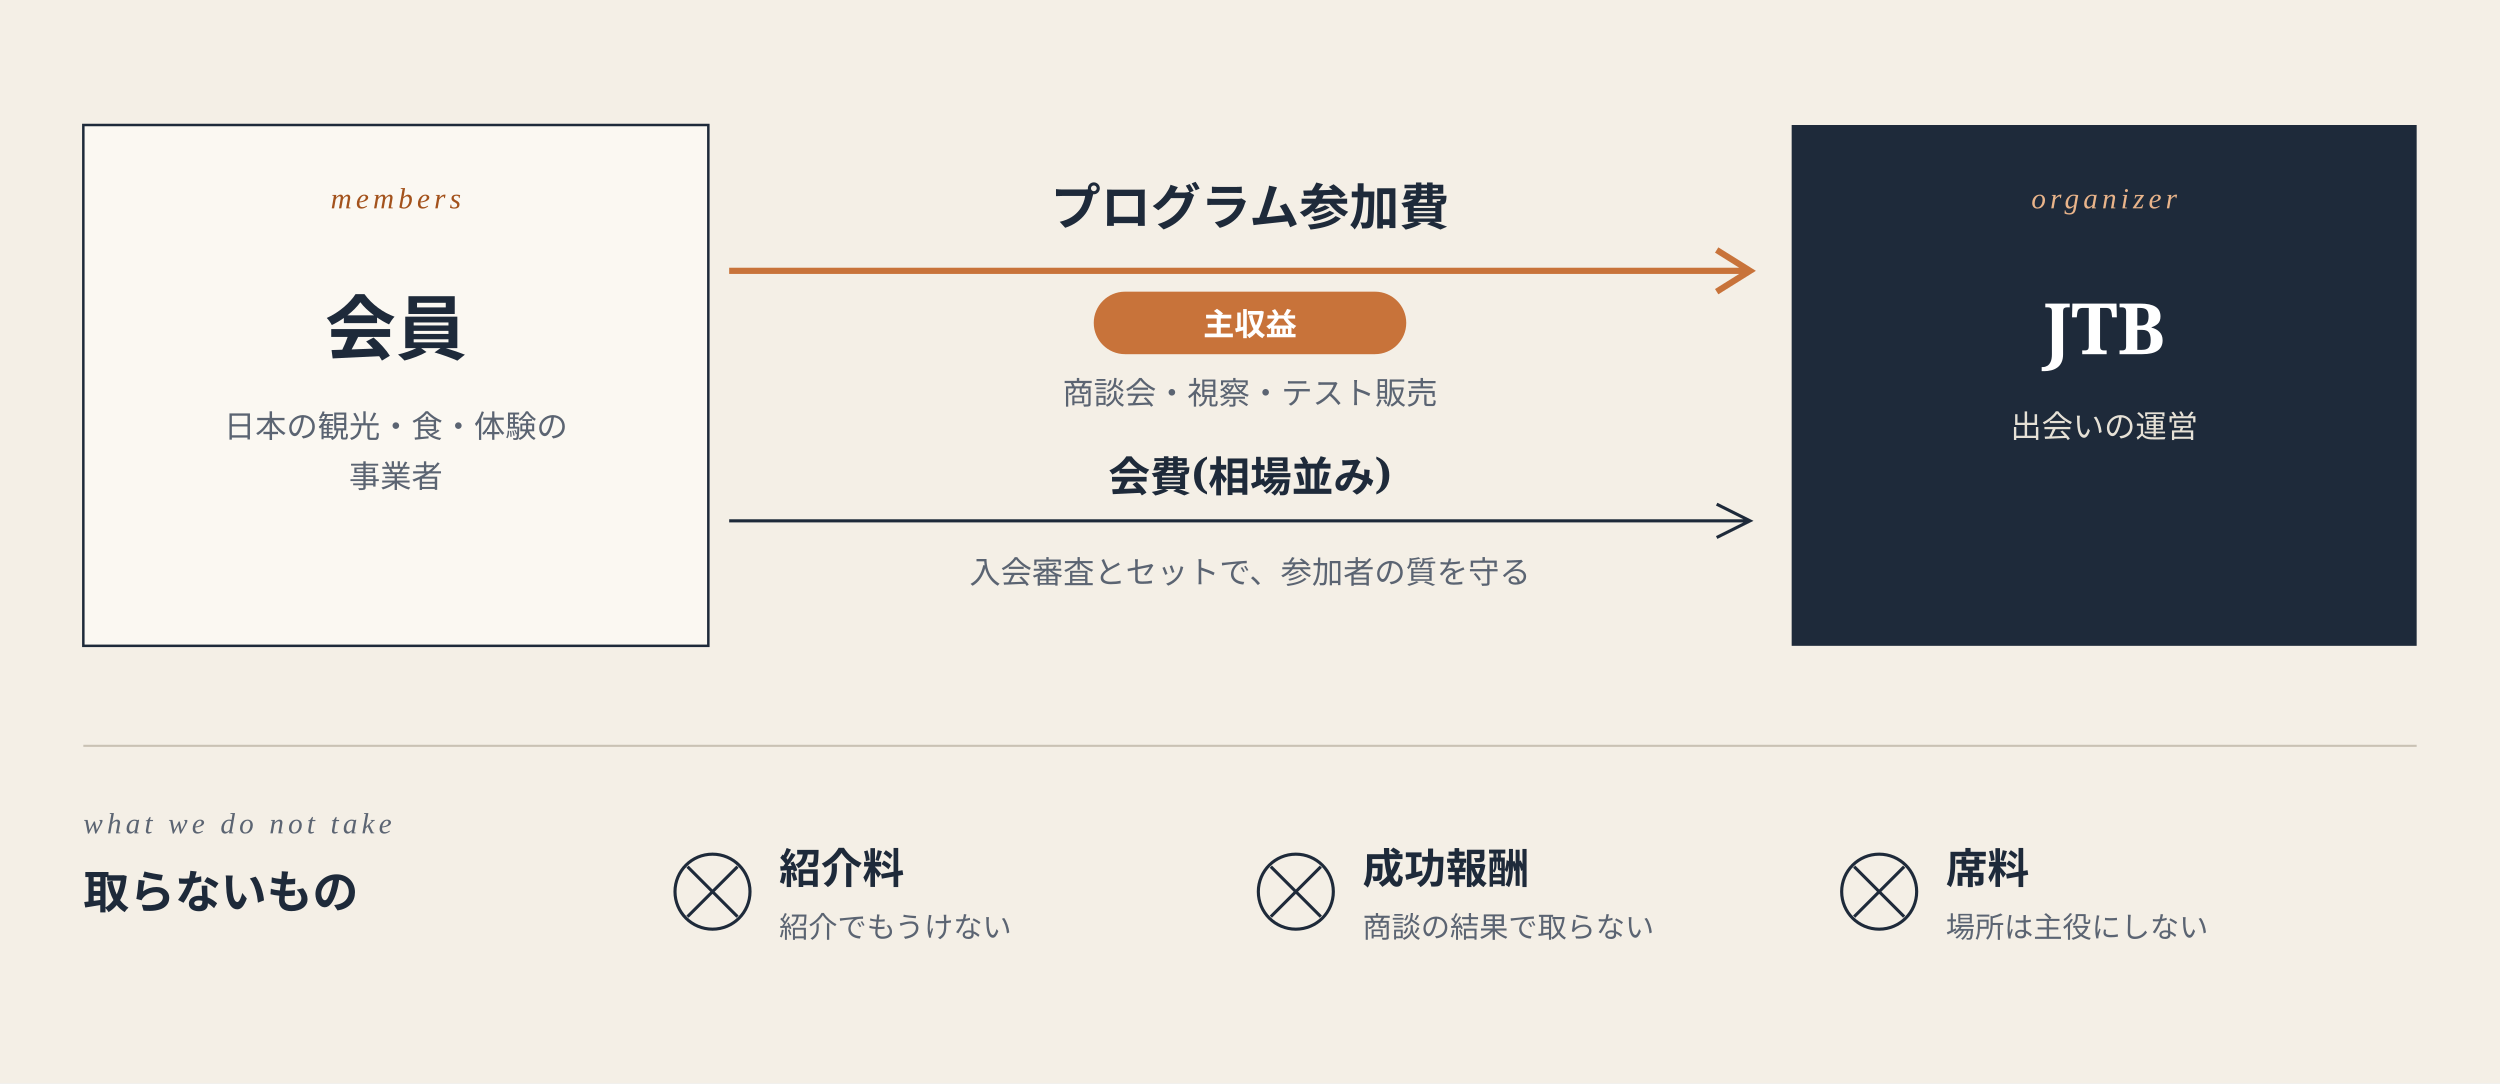
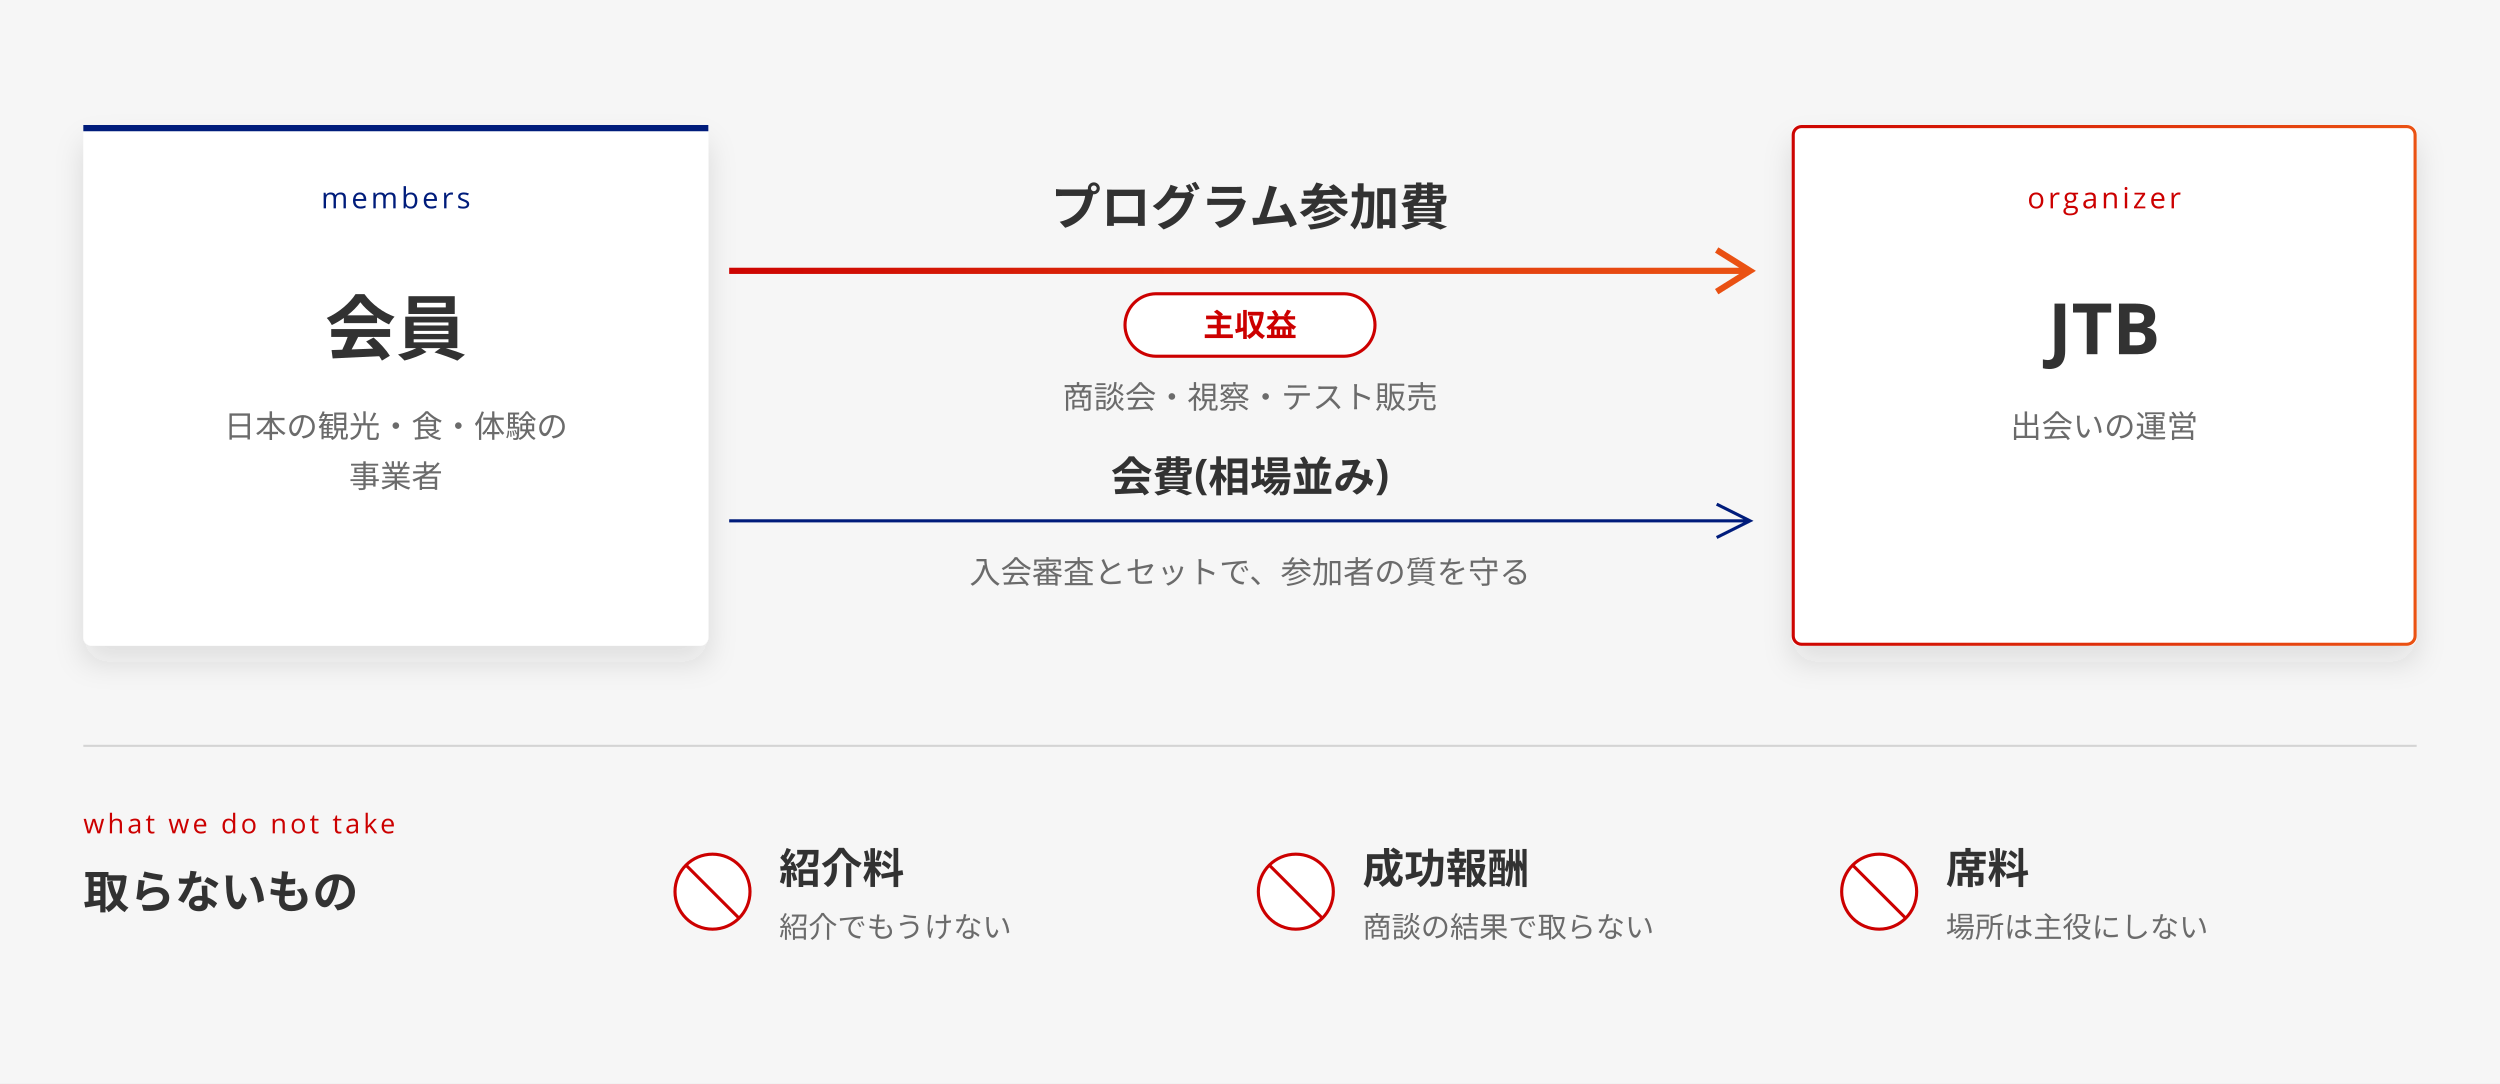
<svg xmlns="http://www.w3.org/2000/svg" viewBox="0 0 1200 520" width="1200" height="520" role="img" aria-labelledby="t d" font-family="'Noto Sans JP','Hiragino Sans','Yu Gothic',Meiryo,sans-serif">
-   <rect width="1200" height="520" fill="#F4EFE6" />
-   <rect x="40" y="60" width="300" height="250" fill="#FBF8F2" stroke="#1E2A3A" stroke-width="1.2" />
-   <text x="190" y="100" font-size="14" fill="#A3521C" text-anchor="middle" font-weight="400" font-family="'Cormorant Garamond','Times New Roman',Georgia,serif" letter-spacing="2" font-style="italic">members</text>
-   <text x="190" y="170" font-size="34" fill="#1E2A3A" text-anchor="middle" font-weight="600" font-family="'Shippori Mincho','Noto Serif JP','Hiragino Mincho ProN','Yu Mincho',serif">会員</text>
-   <text x="190" y="210" font-size="15" fill="#5B6472" text-anchor="middle" font-weight="400">日本の観光・食・体験の</text>
-   <text x="190" y="234" font-size="15" fill="#5B6472" text-anchor="middle" font-weight="400">事業者</text>
-   <rect x="860" y="60" width="300" height="250" fill="#1E2A3A" />
-   <text x="1010" y="100" font-size="14" fill="#E9B48A" text-anchor="middle" font-weight="400" font-family="'Cormorant Garamond','Times New Roman',Georgia,serif" letter-spacing="2" font-style="italic">organizer</text>
-   <text x="1010" y="170" font-size="34" fill="#FFFFFF" text-anchor="middle" font-weight="600" font-family="'Shippori Mincho','Noto Serif JP','Hiragino Mincho ProN','Yu Mincho',serif">JTB</text>
-   <text x="1010" y="210" font-size="15" fill="#E6E1D6" text-anchor="middle" font-weight="400">出会いの運営</text>
-   <path d="M350 130H840M824 120l16 10-16 10" fill="none" stroke="#C8733A" stroke-width="3" />
-   <text x="600" y="108" font-size="24" fill="#1E2A3A" text-anchor="middle" font-weight="600" font-family="'Shippori Mincho','Noto Serif JP','Hiragino Mincho ProN','Yu Mincho',serif">プログラム参加費</text>
-   <rect x="525" y="140" width="150" height="30" rx="15" fill="#C8733A" />
-   <text x="600" y="161" font-size="15" fill="#FFFFFF" text-anchor="middle" font-weight="600">主収益</text>
-   <text x="600" y="194" font-size="15" fill="#5B6472" text-anchor="middle" font-weight="400">商談会・視察・テスト販売</text>
-   <path d="M350 250H840M824 242l16 8-16 8" fill="none" stroke="#1E2A3A" stroke-width="1.5" />
-   <text x="600" y="236" font-size="20" fill="#1E2A3A" text-anchor="middle" font-weight="600" font-family="'Shippori Mincho','Noto Serif JP','Hiragino Mincho ProN','Yu Mincho',serif">会費(相場並み)</text>
-   <text x="600" y="280" font-size="15" fill="#5B6472" text-anchor="middle" font-weight="400">入会審査とセットで、参加者の質を守る</text>
-   <path d="M40 358H1160" stroke="#C9C2B4" />
-   <text x="40" y="400" font-size="14" fill="#5B6472" text-anchor="start" font-weight="400" font-family="'Cormorant Garamond','Times New Roman',Georgia,serif" letter-spacing="2" font-style="italic">what we do not take</text>
-   <text x="40" y="436" font-size="22" fill="#1E2A3A" text-anchor="start" font-weight="600" font-family="'Shippori Mincho','Noto Serif JP','Hiragino Mincho ProN','Yu Mincho',serif">取らないもの</text>
-   <circle cx="342" cy="428" r="18" fill="none" stroke="#1E2A3A" stroke-width="1.5" />
-   <path d="M330 416l24 24M354 416l-24 24" stroke="#1E2A3A" stroke-width="1.5" />
-   <text x="374" y="424" font-size="20" fill="#1E2A3A" text-anchor="start" font-weight="600" font-family="'Shippori Mincho','Noto Serif JP','Hiragino Mincho ProN','Yu Mincho',serif">紹介料</text>
-   <text x="374" y="450" font-size="14" fill="#5B6472" text-anchor="start" font-weight="400">紹介でもうけない</text>
-   <circle cx="622" cy="428" r="18" fill="none" stroke="#1E2A3A" stroke-width="1.5" />
-   <path d="M610 416l24 24M634 416l-24 24" stroke="#1E2A3A" stroke-width="1.5" />
-   <text x="654" y="424" font-size="20" fill="#1E2A3A" text-anchor="start" font-weight="600" font-family="'Shippori Mincho','Noto Serif JP','Hiragino Mincho ProN','Yu Mincho',serif">成功報酬</text>
-   <text x="654" y="450" font-size="14" fill="#5B6472" text-anchor="start" font-weight="400">商談の結果で取らない</text>
-   <circle cx="902" cy="428" r="18" fill="none" stroke="#1E2A3A" stroke-width="1.5" />
-   <path d="M890 416l24 24M914 416l-24 24" stroke="#1E2A3A" stroke-width="1.5" />
-   <text x="934" y="424" font-size="20" fill="#1E2A3A" text-anchor="start" font-weight="600" font-family="'Shippori Mincho','Noto Serif JP','Hiragino Mincho ProN','Yu Mincho',serif">席料</text>
-   <text x="934" y="450" font-size="14" fill="#5B6472" text-anchor="start" font-weight="400">場所は主役にしない</text>
+   <defs>
+     <linearGradient id="g" x1="0" y1="0" x2="1" y2="0">
+       <stop offset="0" stop-color="#cd0401" />
+       <stop offset=".5" stop-color="#de300b" />
+       <stop offset="1" stop-color="#ea5213" />
+     </linearGradient>
+     <filter id="sh" x="-10%" y="-10%" width="120%" height="140%">
+       <feDropShadow dx="0" dy="8" stdDeviation="7" flood-color="#323232" flood-opacity=".12" />
+     </filter>
+   </defs>
+   <rect width="1200" height="520" fill="#f6f6f6" />
+   <rect x="40" y="60" width="300" height="250" rx="4" fill="#fff" filter="url(#sh)" />
+   <rect x="40" y="60" width="300" height="3" fill="#001c7b" />
+   <text x="190" y="100" font-size="14" fill="#001c7b" text-anchor="middle" font-weight="500" font-family="'Open Sans','Helvetica Neue',Arial,sans-serif" letter-spacing="1.5">members</text>
+   <text x="190" y="170" font-size="34" fill="#323232" text-anchor="middle" font-weight="700">会員</text>
+   <text x="190" y="210" font-size="15" fill="#6b6b6b" text-anchor="middle" font-weight="400">日本の観光・食・体験の</text>
+   <text x="190" y="234" font-size="15" fill="#6b6b6b" text-anchor="middle" font-weight="400">事業者</text>
+   <rect x="860" y="60" width="300" height="250" rx="4" fill="#fff" filter="url(#sh)" />
+   <rect x="860.75" y="60.75" width="298.5" height="248.5" rx="4" fill="none" stroke="url(#g)" stroke-width="1.5" />
+   <text x="1010" y="100" font-size="14" fill="#cc0000" text-anchor="middle" font-weight="500" font-family="'Open Sans','Helvetica Neue',Arial,sans-serif" letter-spacing="1.5">organizer</text>
+   <text x="1010" y="170" font-size="34" fill="#323232" text-anchor="middle" font-weight="700">JTB</text>
+   <text x="1010" y="210" font-size="15" fill="#6b6b6b" text-anchor="middle" font-weight="400">出会いの運営</text>
+   <path d="M350 130H840M824 120l16 10-16 10" fill="none" stroke="url(#g)" stroke-width="3" />
+   <text x="600" y="108" font-size="24" fill="#323232" text-anchor="middle" font-weight="700">プログラム参加費</text>
+   <rect x="540.0" y="141.0" width="120" height="30" rx="15.0" fill="#fff" stroke="#cc0000" stroke-width="1.5" />
+   <text x="600" y="161.4" font-size="15" fill="#cc0000" text-anchor="middle" font-weight="700">主収益</text>
+   <text x="600" y="196" font-size="15" fill="#6b6b6b" text-anchor="middle" font-weight="400">商談会・視察・テスト販売</text>
+   <path d="M350 250H840M824 242l16 8-16 8" fill="none" stroke="#001c7b" stroke-width="1.5" />
+   <text x="600" y="236" font-size="20" fill="#323232" text-anchor="middle" font-weight="700">会費(相場並み)</text>
+   <text x="600" y="280" font-size="15" fill="#6b6b6b" text-anchor="middle" font-weight="400">入会審査とセットで、参加者の質を守る</text>
+   <path d="M40 358H1160" stroke="#d4d4d4" />
+   <text x="40" y="400" font-size="13" fill="#cc0000" text-anchor="start" font-weight="500" font-family="'Open Sans','Helvetica Neue',Arial,sans-serif" letter-spacing="1.5">what we do not take</text>
+   <text x="40" y="436" font-size="22" fill="#323232" text-anchor="start" font-weight="700">取らないもの</text>
+   <circle cx="342" cy="428" r="18" fill="#fff" stroke="#cc0000" stroke-width="1.5" />
+   <path d="M329.3 415.3l25.4 25.4" stroke="#cc0000" stroke-width="1.5" />
+   <text x="374" y="424" font-size="20" fill="#323232" text-anchor="start" font-weight="700">紹介料</text>
+   <text x="374" y="450" font-size="14" fill="#6b6b6b" text-anchor="start" font-weight="400">紹介でもうけない</text>
+   <circle cx="622" cy="428" r="18" fill="#fff" stroke="#cc0000" stroke-width="1.5" />
+   <path d="M609.3 415.3l25.4 25.4" stroke="#cc0000" stroke-width="1.5" />
+   <text x="654" y="424" font-size="20" fill="#323232" text-anchor="start" font-weight="700">成功報酬</text>
+   <text x="654" y="450" font-size="14" fill="#6b6b6b" text-anchor="start" font-weight="400">商談の結果で取らない</text>
+   <circle cx="902" cy="428" r="18" fill="#fff" stroke="#cc0000" stroke-width="1.5" />
+   <path d="M889.3 415.3l25.4 25.4" stroke="#cc0000" stroke-width="1.5" />
+   <text x="934" y="424" font-size="20" fill="#323232" text-anchor="start" font-weight="700">席料</text>
+   <text x="934" y="450" font-size="14" fill="#6b6b6b" text-anchor="start" font-weight="400">場所は主役にしない</text>
</svg>
